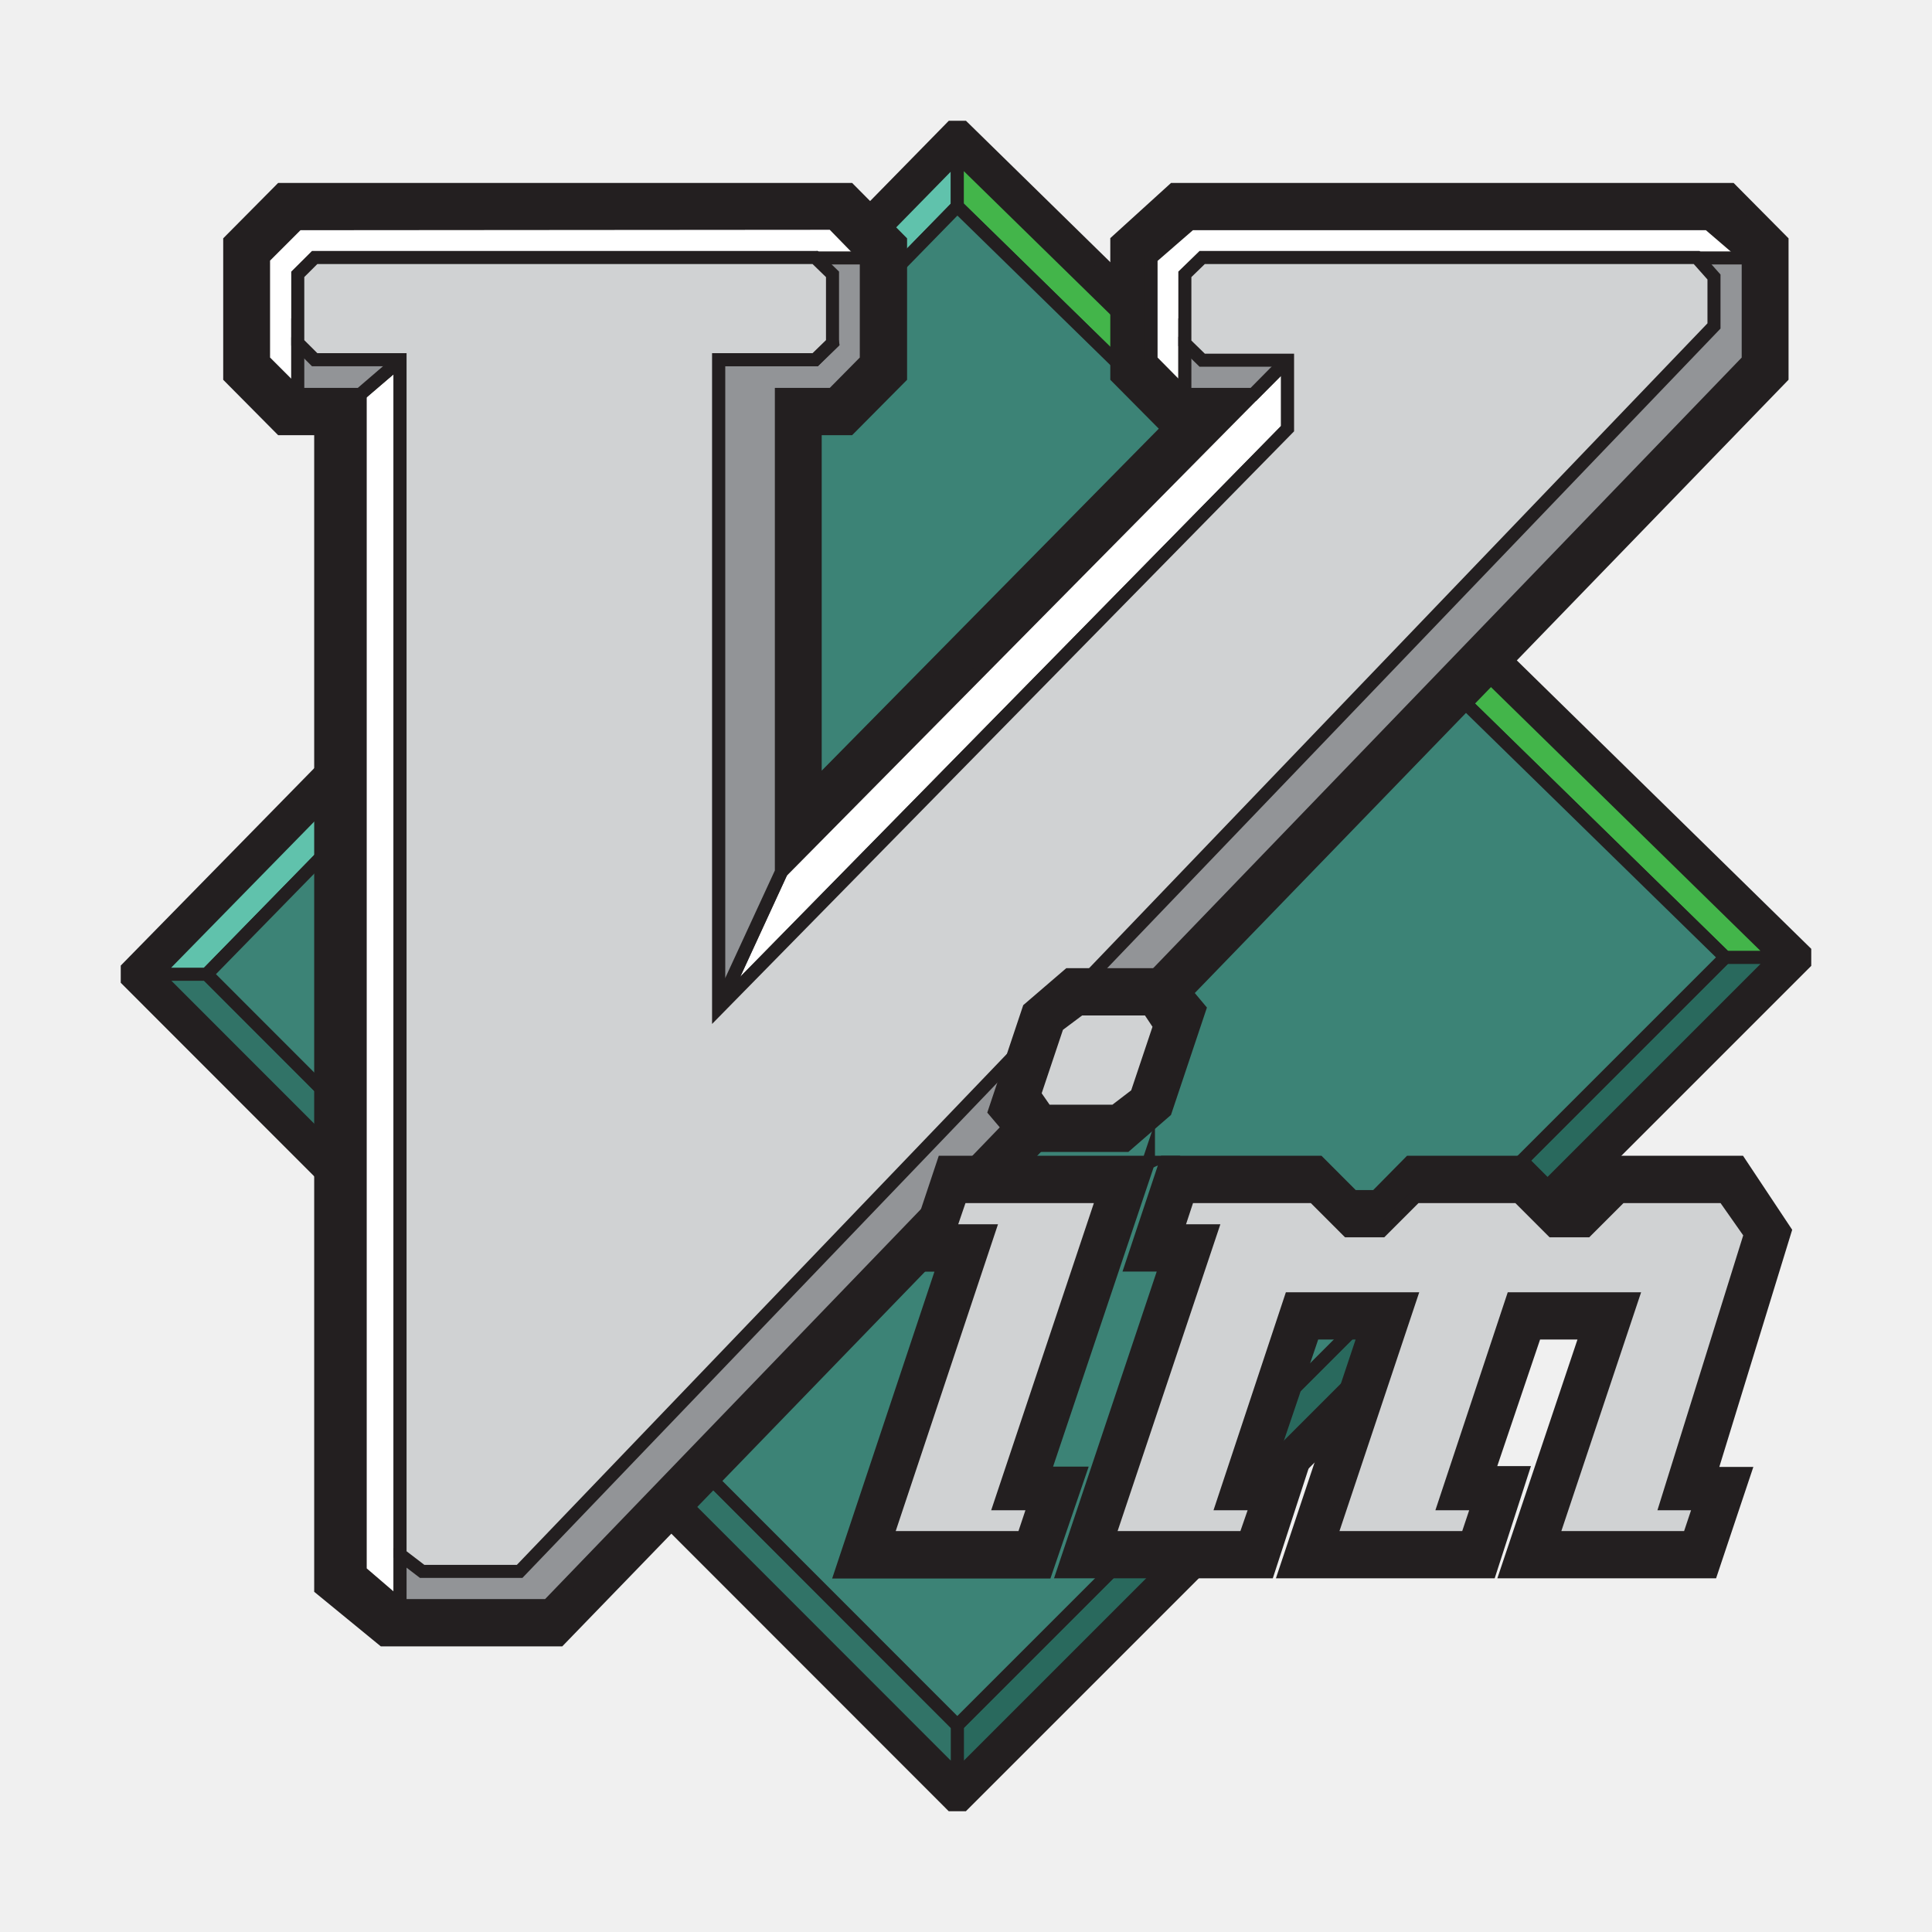
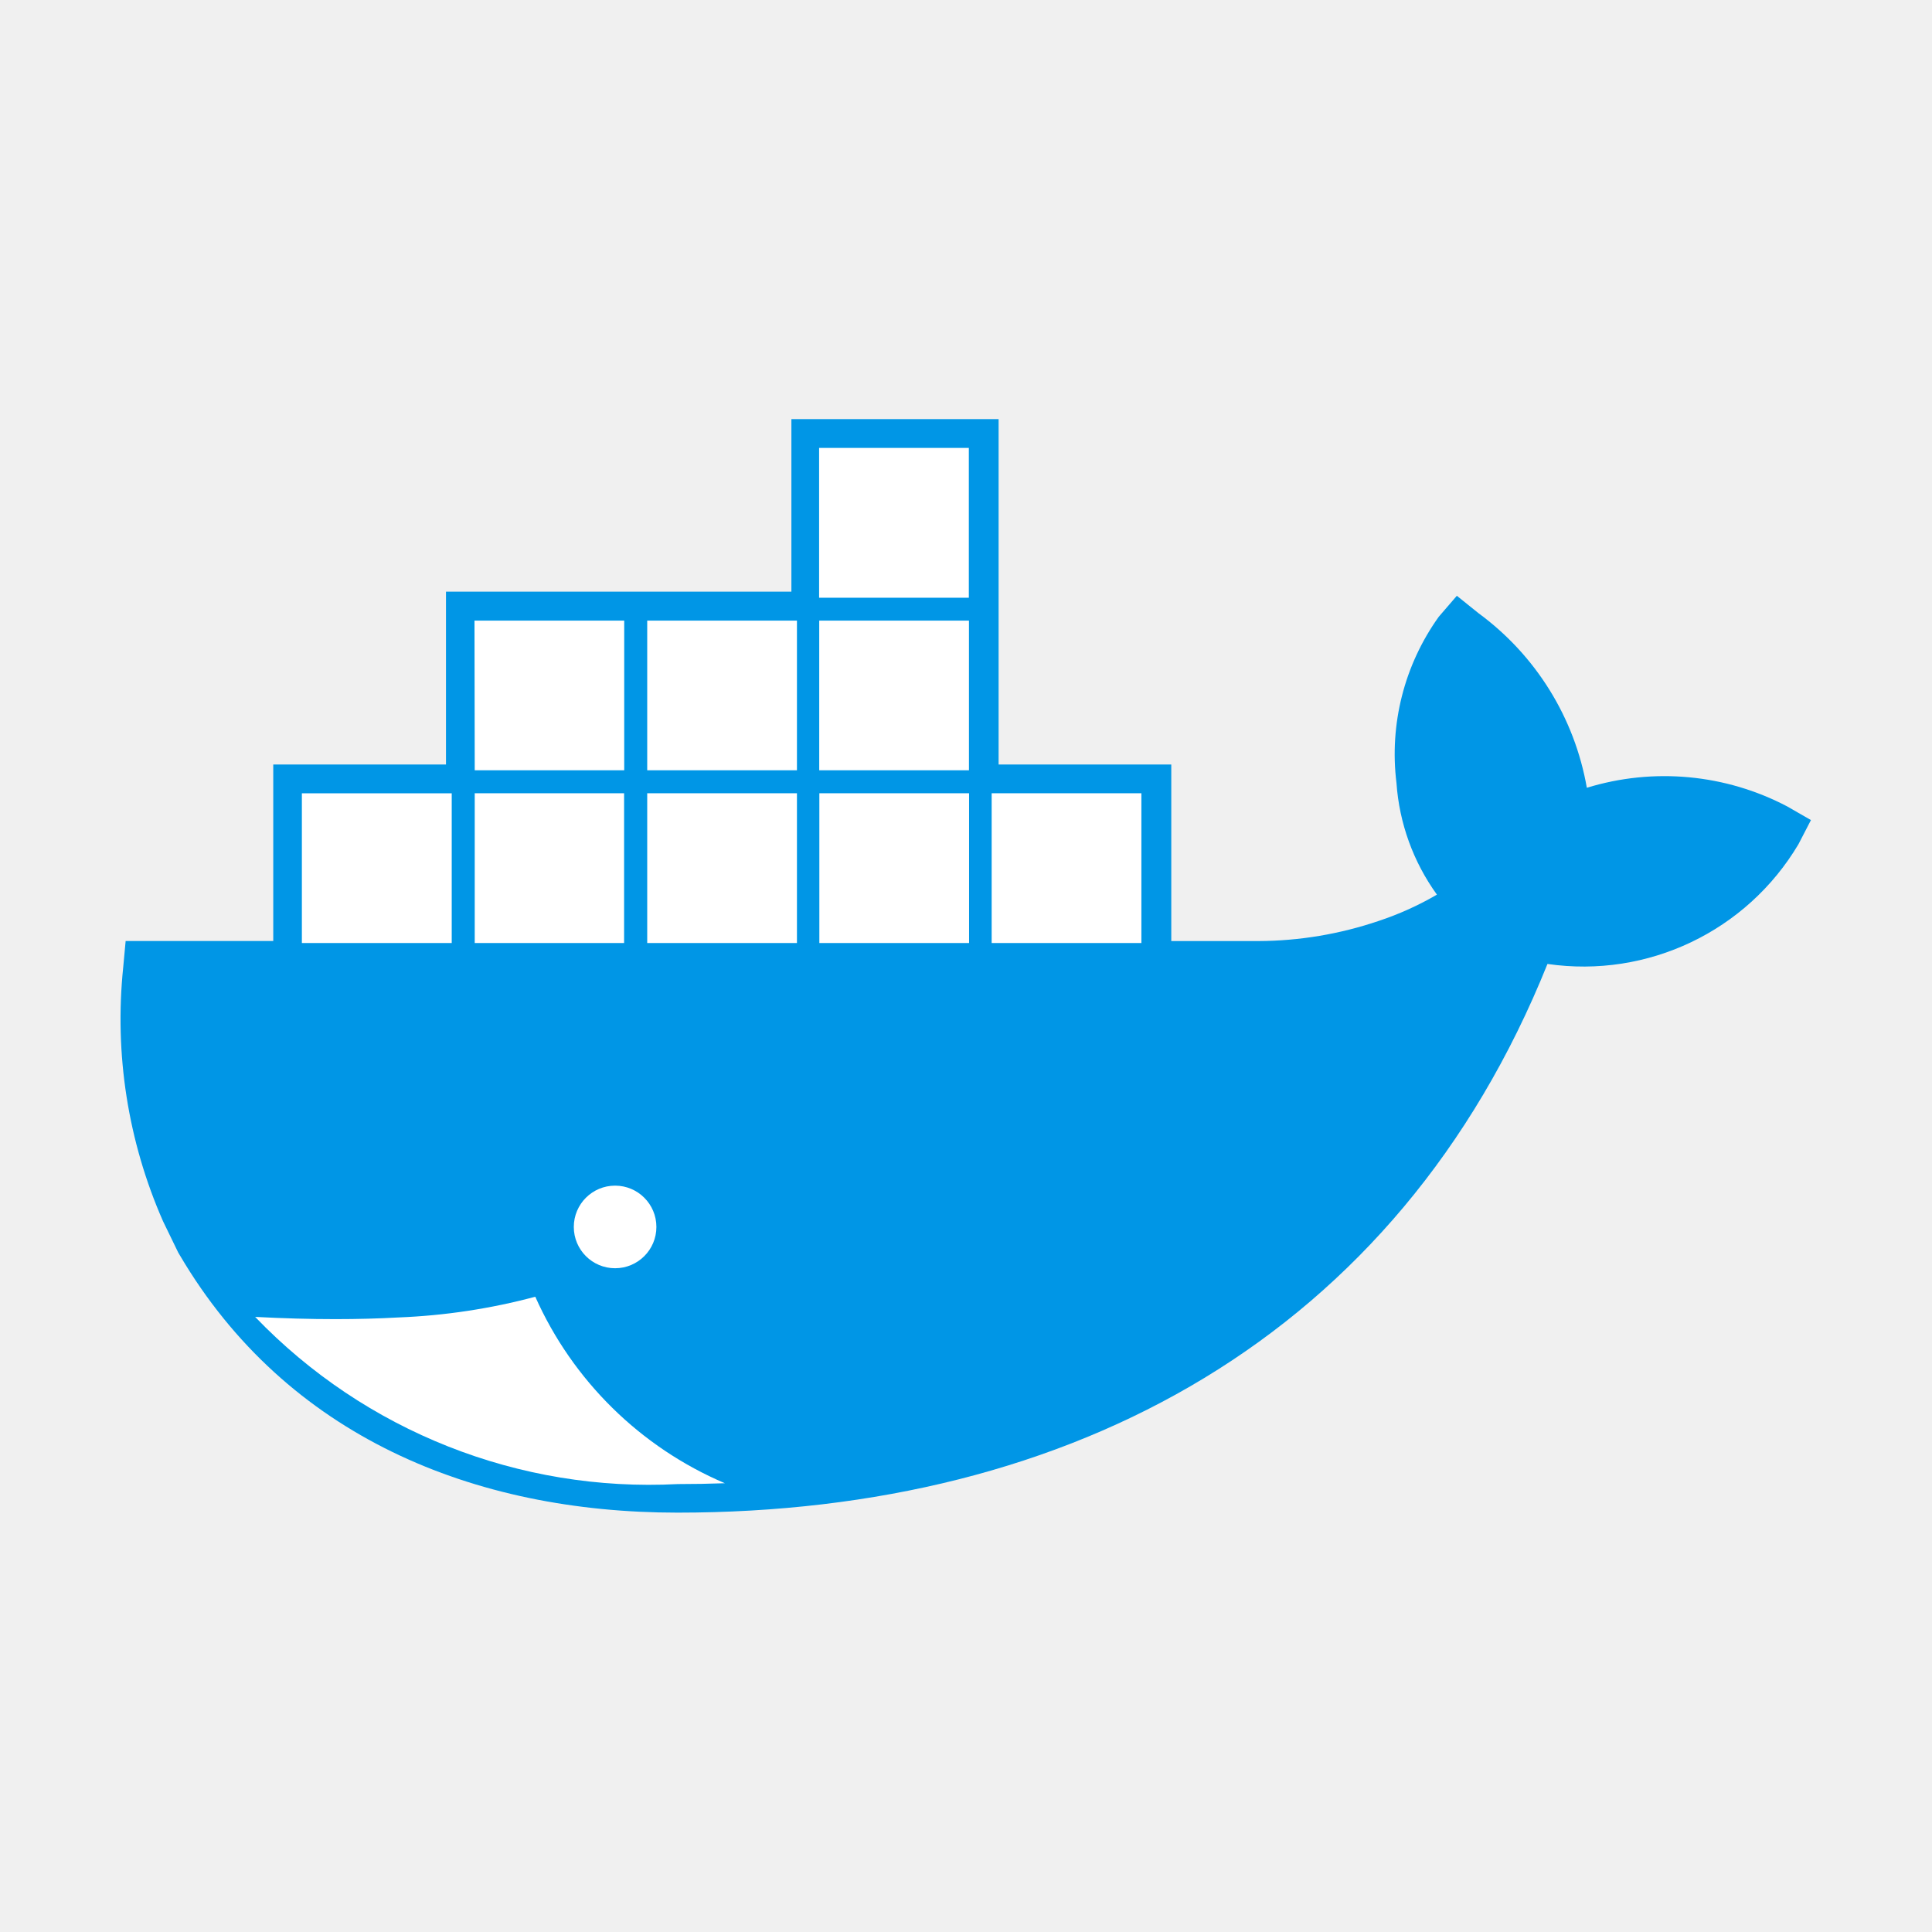
<svg xmlns="http://www.w3.org/2000/svg" viewBox="0 0 32 32">
-   <defs>
-     <clipPath id="a">
-       <polygon points="2 2 30 2 30 30 2 30 2 2 2 2" style="fill:none;clip-rule:evenodd" />
-     </clipPath>
-   </defs>
-   <polygon points="29.989 15.856 15.856 2.011 2.011 16.136 15.856 29.989 29.989 15.856 29.989 15.856" style="fill:#231f20;fill-rule:evenodd" />
-   <g style="clip-path:url(#a)">
-     <polygon points="29.989 15.856 15.856 2.011 2.011 16.136 15.856 29.989 29.989 15.856 29.989 15.856" style="fill:none;stroke:#231f20;stroke-miterlimit:10;stroke-width:0.216px" />
-   </g>
-   <polygon points="28.575 15.856 29.422 15.856 15.856 29.422 15.856 28.575 28.575 15.856 28.575 15.856" style="fill:#29695d;fill-rule:evenodd" />
-   <polygon points="28.575 15.856 29.422 15.856 15.856 29.422 15.856 28.575 28.575 15.856 28.575 15.856" style="fill:none;stroke:#231f20;stroke-miterlimit:10;stroke-width:0.216px" />
-   <polygon points="2.578 16.136 3.425 16.136 15.856 28.575 15.856 29.422 2.578 16.136 2.578 16.136" style="fill:#317367;fill-rule:evenodd" />
-   <polygon points="2.578 16.136 3.425 16.136 15.856 28.575 15.856 29.422 2.578 16.136 2.578 16.136" style="fill:none;stroke:#231f20;stroke-miterlimit:10;stroke-width:0.216px" />
-   <polygon points="15.856 3.418 15.856 2.578 2.578 16.136 3.425 16.136 15.856 3.418 15.856 3.418" style="fill:#60c2ac;fill-rule:evenodd" />
-   <polygon points="15.856 3.418 15.856 2.578 2.578 16.136 3.425 16.136 15.856 3.418 15.856 3.418" style="fill:none;stroke:#231f20;stroke-miterlimit:10;stroke-width:0.216px" />
-   <polygon points="15.856 2.578 15.856 3.418 28.575 15.856 29.422 15.856 15.856 2.578 15.856 2.578" style="fill:#43b54a;fill-rule:evenodd" />
-   <polygon points="15.856 2.578 15.856 3.418 28.575 15.856 29.422 15.856 15.856 2.578 15.856 2.578" style="fill:none;stroke:#231f20;stroke-miterlimit:10;stroke-width:0.216px" />
-   <polygon points="15.856 28.575 28.575 15.856 15.856 3.418 3.425 16.136 15.856 28.575 15.856 28.575" style="fill:#3c8376;fill-rule:evenodd" />
-   <polygon points="15.856 28.575 28.575 15.856 15.856 3.418 3.425 16.136 15.856 28.575 15.856 28.575" style="fill:none;stroke:#231f20;stroke-miterlimit:10;stroke-width:0.216px" />
-   <polygon points="18.498 6.246 19.345 7.1 13.502 13.028 13.502 7.1 14.069 7.1 14.916 6.246 14.916 3.992 14.069 3.138 4.652 3.138 3.805 3.992 3.805 6.246 4.652 7.1 5.312 7.1 5.312 26.314 6.346 27.161 9.267 27.161 29.516 6.246 29.516 3.992 28.669 3.138 19.438 3.138 18.498 3.992 18.498 6.246 18.498 6.246" style="fill:#231f20;fill-rule:evenodd" />
-   <polygon points="18.498 6.246 19.345 7.1 13.502 13.028 13.502 7.1 14.069 7.1 14.916 6.246 14.916 3.992 14.069 3.138 4.652 3.138 3.805 3.992 3.805 6.246 4.652 7.1 5.312 7.1 5.312 26.314 6.346 27.161 9.267 27.161 29.516 6.246 29.516 3.992 28.669 3.138 19.438 3.138 18.498 3.992 18.498 6.246 18.498 6.246" style="fill:none;stroke:#231f20;stroke-miterlimit:10;stroke-width:0.216px" />
-   <polygon points="4.932 6.533 4.365 5.966 4.365 4.272 4.932 3.705 13.789 3.698 14.349 4.272 13.789 4.544 13.502 4.272 4.932 5.679 4.932 6.533 4.932 6.533" style="fill:#fff;fill-rule:evenodd" />
-   <polygon points="4.932 6.533 4.365 5.966 4.365 4.272 4.932 3.705 13.789 3.698 14.349 4.272 13.789 4.544 13.502 4.272 4.932 5.679 4.932 6.533 4.932 6.533" style="fill:none;stroke:#231f20;stroke-miterlimit:10;stroke-width:0.216px" />
-   <polygon points="6.626 26.594 5.966 26.027 5.966 6.526 6.626 5.966 6.626 26.594 6.626 26.594" style="fill:#fff;fill-rule:evenodd" />
-   <polygon points="6.626 26.594 5.966 26.027 5.966 6.526 6.626 5.966 6.626 26.594 6.626 26.594" style="fill:none;stroke:#231f20;stroke-miterlimit:10;stroke-width:0.216px" />
-   <polygon points="20.759 6.533 21.326 5.966 21.326 7.1 11.902 16.703 12.942 14.442 20.759 6.533 20.759 6.533" style="fill:#fff;fill-rule:evenodd" />
-   <polygon points="20.759 6.533 21.326 5.966 21.326 7.1 11.902 16.703 12.942 14.442 20.759 6.533 20.759 6.533" style="fill:none;stroke:#231f20;stroke-miterlimit:10;stroke-width:0.216px" />
-   <polygon points="6.82 5.686 6.626 5.966 5.966 6.533 4.932 6.533 4.932 5.399 6.82 5.686 6.82 5.686" style="fill:#929497;fill-rule:evenodd" />
-   <polygon points="6.82 5.686 6.626 5.966 5.966 6.533 4.932 6.533 4.932 5.399 6.82 5.686 6.82 5.686" style="fill:none;stroke:#231f20;stroke-miterlimit:10;stroke-width:0.216px" />
-   <polygon points="12.942 6.533 12.942 14.442 11.902 16.696 11.902 5.958 13.502 5.958 13.789 5.678 13.502 4.272 14.349 4.272 14.349 5.966 13.789 6.533 12.942 6.533 12.942 6.533" style="fill:#929497;fill-rule:evenodd" />
-   <polygon points="12.942 6.533 12.942 14.442 11.902 16.696 11.902 5.958 13.502 5.958 13.789 5.678 13.502 4.272 14.349 4.272 14.349 5.966 13.789 6.533 12.942 6.533 12.942 6.533" style="fill:none;stroke:#231f20;stroke-miterlimit:10;stroke-width:0.216px" />
-   <polygon points="19.625 6.533 19.065 5.966 19.065 4.272 19.718 3.705 28.295 3.705 28.956 4.272 28.008 5.119 19.625 5.679 19.625 6.533 19.625 6.533" style="fill:#fff;fill-rule:evenodd" />
-   <polygon points="19.625 6.533 19.065 5.966 19.065 4.272 19.718 3.705 28.295 3.705 28.956 4.272 28.008 5.119 19.625 5.679 19.625 6.533 19.625 6.533" style="fill:none;stroke:#231f20;stroke-miterlimit:10;stroke-width:0.216px" />
-   <polygon points="28.956 5.966 9.074 26.594 6.626 26.594 6.626 25.747 8.42 25.747 28.295 5.399 28.008 4.272 28.956 4.272 28.956 5.966 28.956 5.966" style="fill:#929497;fill-rule:evenodd" />
-   <polygon points="28.956 5.966 9.074 26.594 6.626 26.594 6.626 25.747 8.42 25.747 28.295 5.399 28.008 4.272 28.956 4.272 28.956 5.966 28.956 5.966" style="fill:none;stroke:#231f20;stroke-miterlimit:10;stroke-width:0.216px" />
-   <polygon points="21.512 5.686 21.319 5.966 20.759 6.533 19.625 6.533 19.625 5.399 21.512 5.686 21.512 5.686" style="fill:#929497;fill-rule:evenodd" />
-   <polygon points="21.512 5.686 21.319 5.966 20.759 6.533 19.625 6.533 19.625 5.399 21.512 5.686 21.512 5.686" style="fill:none;stroke:#231f20;stroke-miterlimit:10;stroke-width:0.216px" />
-   <polygon points="11.902 16.696 11.902 5.958 13.502 5.958 13.789 5.679 13.789 4.544 13.502 4.265 5.212 4.265 4.932 4.544 4.932 5.679 5.212 5.958 6.626 5.958 6.626 25.747 6.992 26.027 8.607 26.027 28.389 5.399 28.389 4.588 28.102 4.265 19.912 4.265 19.625 4.544 19.625 5.686 19.912 5.966 21.326 5.966 21.326 7.1 11.902 16.696 11.902 16.696" style="fill:#d0d2d3;fill-rule:evenodd" />
-   <polygon points="11.902 16.696 11.902 5.958 13.502 5.958 13.789 5.679 13.789 4.544 13.502 4.265 5.212 4.265 4.932 4.544 4.932 5.679 5.212 5.958 6.626 5.958 6.626 25.747 6.992 26.027 8.607 26.027 28.389 5.399 28.389 4.588 28.102 4.265 19.912 4.265 19.625 4.544 19.625 5.686 19.912 5.966 21.326 5.966 21.326 7.1 11.902 16.696 11.902 16.696" style="fill:none;stroke:#231f20;stroke-miterlimit:10;stroke-width:0.216px" />
-   <polygon points="17.041 16.711 17.701 16.144 19.395 16.144 19.869 16.711 19.302 18.405 18.649 18.972 16.955 18.972 16.474 18.405 17.041 16.711 17.041 16.711" style="fill:#231f20;fill-rule:evenodd" />
-   <polygon points="17.041 16.711 17.701 16.144 19.395 16.144 19.869 16.711 19.302 18.405 18.649 18.972 16.955 18.972 16.474 18.405 17.041 16.711 17.041 16.711" style="fill:none;stroke:#231f20;stroke-miterlimit:10;stroke-width:0.216px" />
-   <polygon points="17.608 26.034 19.309 20.953 18.742 20.953 19.309 19.251 21.843 19.251 22.41 19.819 22.79 19.819 23.35 19.251 25.238 19.251 25.805 19.819 26.178 19.819 26.745 19.251 28.812 19.251 29.566 20.386 28.331 24.405 28.891 24.405 28.346 26.034 24.951 26.034 26.278 22.079 25.431 22.079 24.649 24.391 25.209 24.391 24.678 26.034 21.283 26.034 22.603 22.079 21.756 22.079 20.967 24.405 21.534 24.405 21.003 26.034 17.608 26.034 17.608 26.034" style="fill:#231f20;fill-rule:evenodd" />
-   <polygon points="17.608 26.034 19.309 20.953 18.742 20.953 19.309 19.251 21.843 19.251 22.41 19.819 22.79 19.819 23.35 19.251 25.238 19.251 25.805 19.819 26.178 19.819 26.745 19.251 28.812 19.251 29.566 20.386 28.331 24.405 28.891 24.405 28.346 26.034 24.951 26.034 26.278 22.079 25.431 22.079 24.649 24.391 25.209 24.391 24.678 26.034 21.283 26.034 22.603 22.079 21.756 22.079 20.967 24.405 21.534 24.405 21.003 26.034 17.608 26.034 17.608 26.034" style="fill:none;stroke:#231f20;stroke-miterlimit:10;stroke-width:0.216px" />
-   <polygon points="28.554 19.819 28.992 20.443 27.599 24.907 28.159 24.907 27.972 25.467 25.711 25.467 27.032 21.512 25.051 21.512 23.924 24.907 24.484 24.907 24.297 25.467 22.036 25.467 23.357 21.512 21.376 21.512 20.249 24.907 20.816 24.907 20.622 25.467 18.361 25.467 20.063 20.386 19.495 20.386 19.682 19.819 21.756 19.819 22.323 20.386 22.883 20.386 23.45 19.819 25.144 19.819 25.711 20.386 26.278 20.386 26.845 19.819 28.554 19.819 28.554 19.819" style="fill:#d0d2d3;fill-rule:evenodd" />
-   <polygon points="28.554 19.819 28.992 20.443 27.599 24.907 28.159 24.907 27.972 25.467 25.711 25.467 27.032 21.512 25.051 21.512 23.924 24.907 24.484 24.907 24.297 25.467 22.036 25.467 23.357 21.512 21.376 21.512 20.249 24.907 20.816 24.907 20.622 25.467 18.361 25.467 20.063 20.386 19.495 20.386 19.682 19.819 21.756 19.819 22.323 20.386 22.883 20.386 23.45 19.819 25.144 19.819 25.711 20.386 26.278 20.386 26.845 19.819 28.554 19.819 28.554 19.819" style="fill:none;stroke:#231f20;stroke-miterlimit:10;stroke-width:0.216px" />
-   <path d="M19.022,19.251,17.292,24.4h.589l-.56,1.637H13.933l1.694-5.082H15.06l3.962-1.7Zm-3.962,1.7.567-1.7h3.4l-3.962,1.7Z" style="fill:#231f20;fill-rule:evenodd" />
-   <path d="M19.022,19.251,17.292,24.4h.589l-.56,1.637H13.933l1.694-5.082H15.06l3.962-1.7Zm-3.962,1.7.567-1.7h3.4l-3.962,1.7Z" style="fill:none;stroke:#231f20;stroke-miterlimit:10;stroke-width:0.216px" />
-   <polygon points="16.947 25.467 17.134 24.907 16.567 24.907 18.268 19.819 15.914 19.819 15.72 20.386 16.38 20.386 14.686 25.467 16.947 25.467 16.947 25.467" style="fill:#d0d2d3;fill-rule:evenodd" />
-   <polygon points="16.947 25.467 17.134 24.907 16.567 24.907 18.268 19.819 15.914 19.819 15.72 20.386 16.38 20.386 14.686 25.467 16.947 25.467 16.947 25.467" style="fill:none;stroke:#231f20;stroke-miterlimit:10;stroke-width:0.216px" />
-   <polygon points="18.828 18.125 19.208 16.991 19.022 16.711 17.888 16.711 17.514 16.991 17.134 18.125 17.328 18.405 18.462 18.405 18.828 18.125 18.828 18.125" style="fill:#d0d2d3;fill-rule:evenodd" />
-   <polygon points="18.828 18.125 19.208 16.991 19.022 16.711 17.888 16.711 17.514 16.991 17.134 18.125 17.328 18.405 18.462 18.405 18.828 18.125 18.828 18.125" style="fill:none;stroke:#231f20;stroke-miterlimit:10;stroke-width:0.216px" />
+   <path d="M16.54 12.663h2.86v2.924h1.446a6.272 6.272 0 0 0 1.988-.333 5.091 5.091 0 0 0 .966-.436 3.584 3.584 0 0 1-.67-1.849 3.907 3.907 0 0 1 .7-2.753l.3-.348.358.288a4.558 4.558 0 0 1 1.795 2.892 4.375 4.375 0 0 1 3.319.309l.393.226-.207.4a4.141 4.141 0 0 1-4.157 1.983c-2.48 6.168-7.871 9.088-14.409 9.088-3.378 0-6.476-1.263-8.241-4.259l-.029-.049-.252-.519a8.316 8.316 0 0 1-.659-4.208l.04-.433h2.445v-2.923h2.861V9.8h5.721V6.942h3.432v5.721Z" style="fill:#0096e6" />
+   <path d="M12.006 24.567a6.022 6.022 0 0 1-3.14-3.089 10.329 10.329 0 0 1-2.264.343q-.5.028-1.045.028-.632 0-1.331-.037a9.051 9.051 0 0 0 7 2.769q.392 0 .78-.014ZM7.08 13.346h.2v2.067h-.2Zm-.376 0h.2v2.067H6.7v-2.067Zm-.376 0h.2v2.067h-.2Zm-.376 0h.2v2.067h-.2Zm-.376 0h.2v2.067h-.2Zm-.368 0h.2v2.067h-.2v-2.067ZM5 13.14h2.482v2.479H5Zm2.859-2.861h2.48v2.479H7.863Zm2.077.207h.2v2.066h-.2Zm-.376 0h.2v2.066h-.2Zm-.376 0h.2v2.066h-.2v-2.066Zm-.376 0h.2v2.066h-.2Zm-.376 0h.2v2.066h-.2Zm-.368 0h.2v2.066h-.2Zm-.207 2.653h2.48v2.48H7.863V13.14Zm2.077.207h.2v2.067h-.2Zm-.376 0h.2v2.067h-.2Zm-.376 0h.2v2.067h-.2v-2.067Zm-.376 0h.2v2.067h-.2Zm-.376 0h.2v2.067h-.2Zm-.368 0h.2v2.067h-.2Zm2.654-.207H13.2v2.48h-2.48V13.14Zm2.076.207H13v2.067h-.2Zm-.376 0h.2v2.067h-.2Zm-.376 0h.2v2.067h-.2Zm-.376 0h.2v2.067h-.2Zm-.376 0h.2v2.067h-.2Zm-.368 0h.2v2.067h-.2Zm-.206-3.067H13.2v2.479h-2.48v-2.479Zm2.076.207H13v2.066h-.2Zm-.376 0h.2v2.066h-.2Zm-.376 0h.2v2.066h-.2Zm-.376 0h.2v2.066h-.2Zm-.376 0h.2v2.066h-.2Zm-.368 0h.2v2.066h-.2Zm2.654 2.653h2.479v2.48h-2.48V13.14Zm2.076.207h.2v2.067h-.2Zm-.376 0h.2v2.067h-.2Zm-.376 0h.2v2.067h-.2Zm-.376 0h.2v2.067h-.2Zm-.376 0h.2v2.067h-.2Zm-.368 0h.192v2.067h-.2v-2.067Zm-.206-3.067h2.479v2.479h-2.48v-2.479Zm2.076.207h.2v2.066h-.2Zm-.376 0h.2v2.066h-.2Zm-.376 0h.2v2.066h-.2Zm-.376 0h.2v2.066h-.2Zm-.376 0h.2v2.066h-.2Zm-.368 0h.192v2.066h-.2v-2.066Zm-.206-3.067h2.479V9.9h-2.48V7.419Zm2.076.206h.2v2.066h-.2Zm-.376 0h.2v2.066h-.2Zm-.376 0h.2v2.066h-.2Zm-.376 0h.2v2.066h-.2Zm-.376 0h.2v2.066h-.2Zm-.368 0h.192v2.066h-.2V7.625Zm2.654 5.514h2.479v2.48h-2.48V13.14Zm2.076.207h.195v2.067h-.2v-2.067Zm-.376 0h.206v2.067h-.206Zm-.376 0h.2v2.067h-.2Zm-.376 0h.2v2.067h-.2Zm-.376 0h.2v2.067h-.205v-2.067Zm-.368 0h.2v2.067h-.194v-2.067ZM10.188 19.638a.684.684 0 1 1-.684.684.684.684 0 0 1 .684-.684Zm0 .194a.489.489 0 0 1 .177.033.2.2 0 1 0 .275.269.49.49 0 1 1-.453-.3Z" style="fill:#fff" />
</svg>
